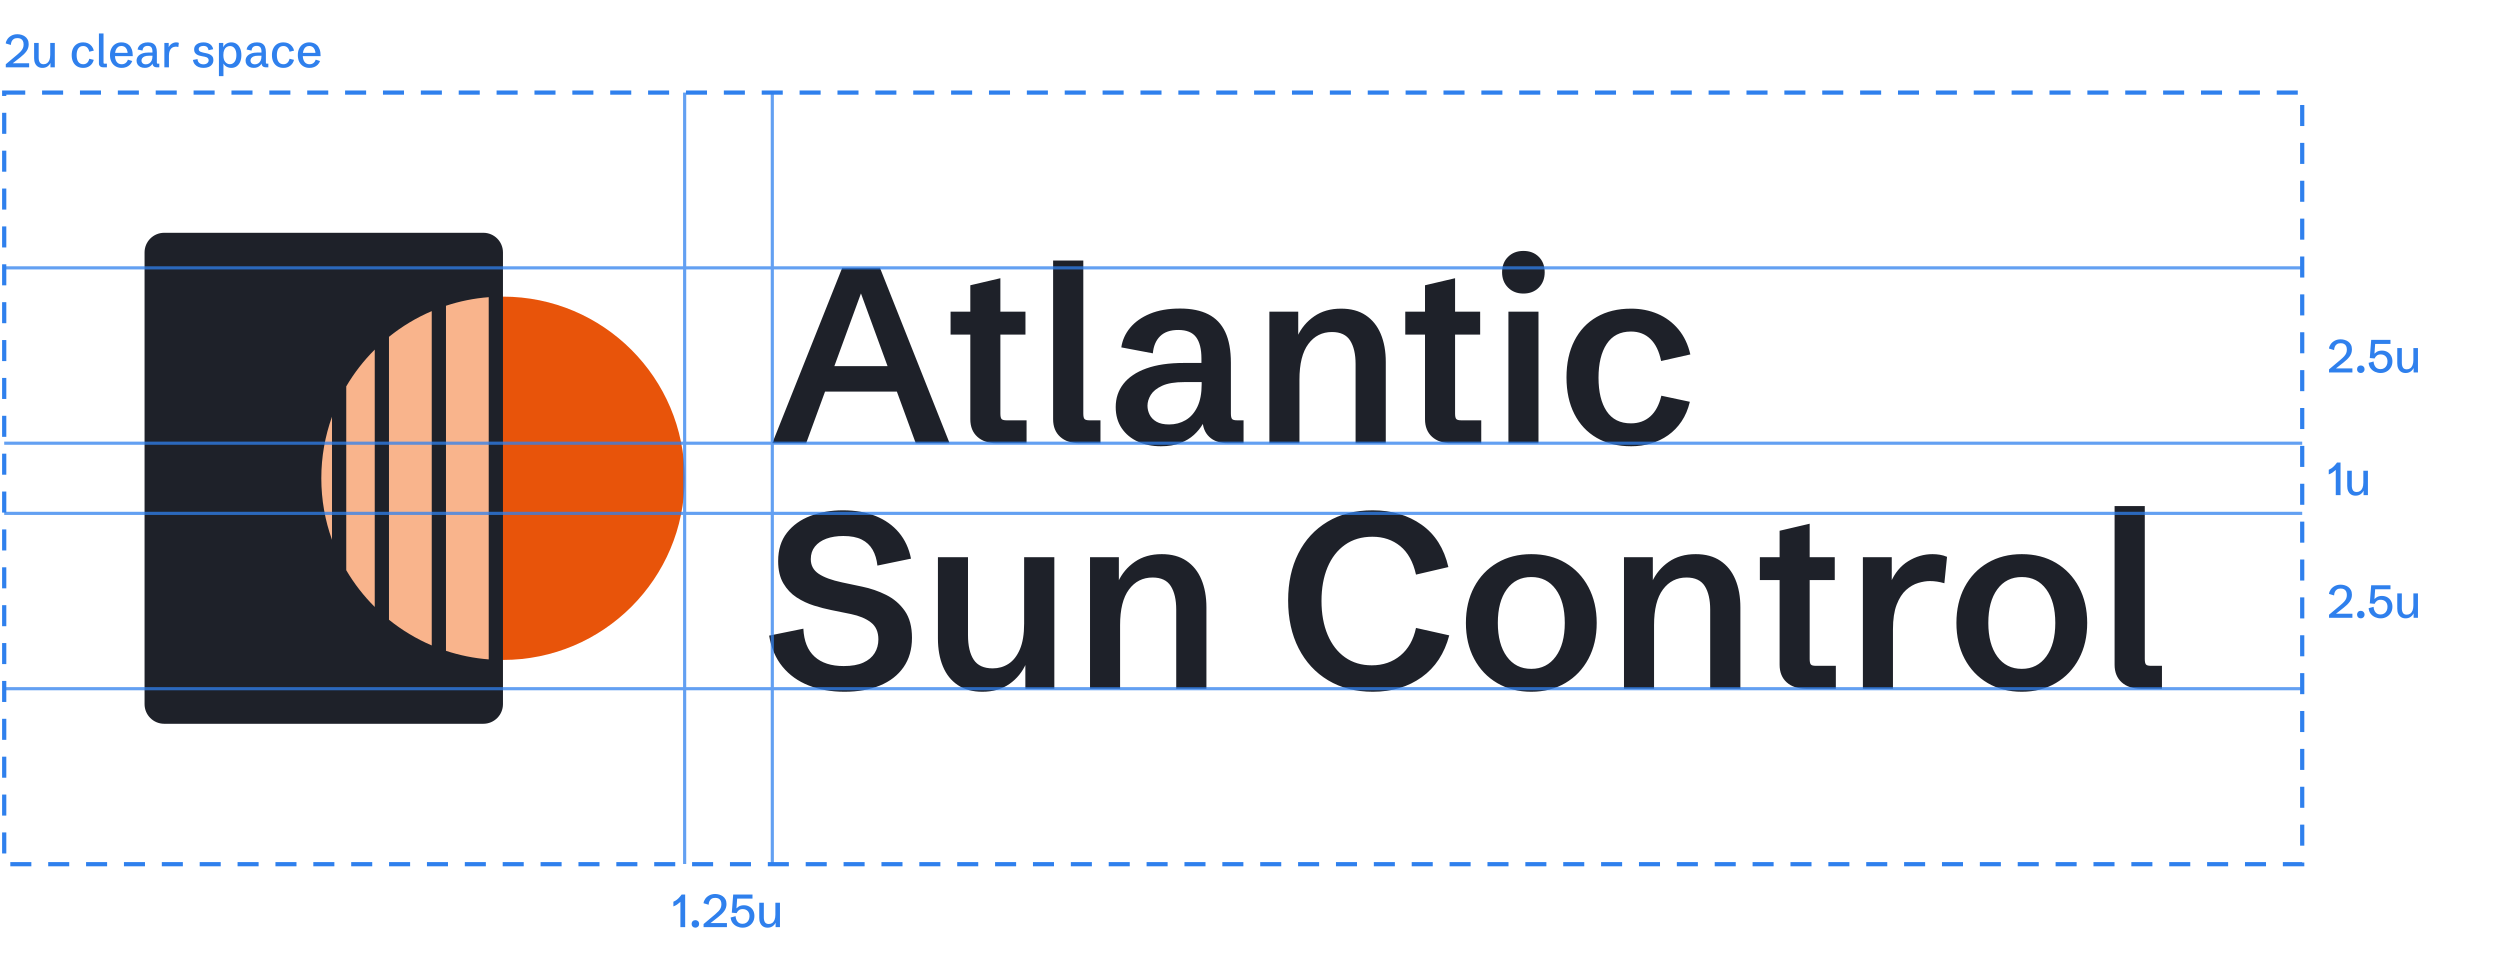
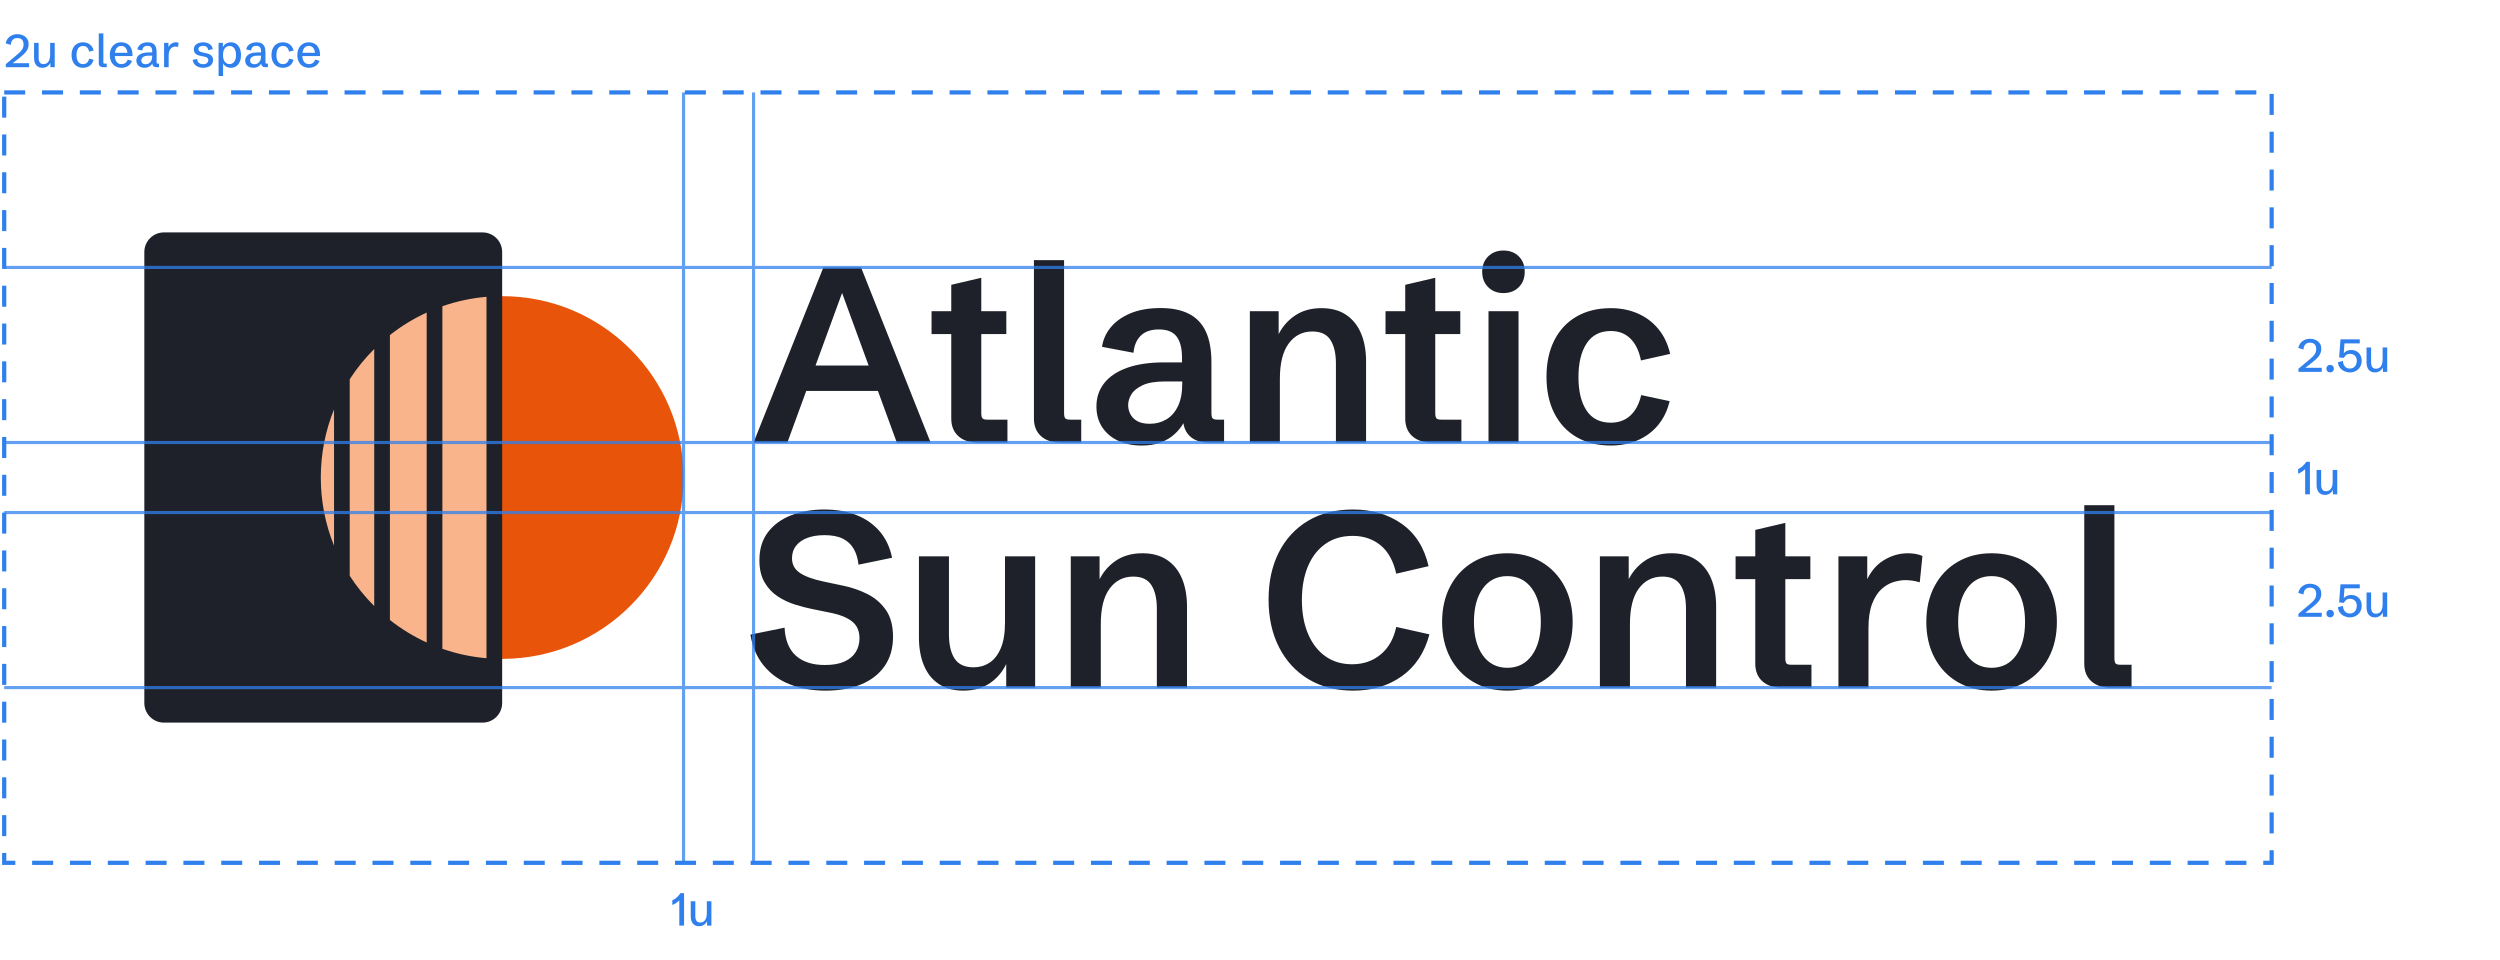
- <svg xmlns="http://www.w3.org/2000/svg" width="1188.1" height="456.7" viewBox="-68.7 -127.3 1188.1 456.7" role="img" aria-label="Spacing of option 1">
+ <svg xmlns="http://www.w3.org/2000/svg" width="1190.0" height="456.7" viewBox="-68.7 -127.3 1190.0 456.7" role="img" aria-label="Spacing of option 1">
  <path fill="#E8540A" d="M256.67 100C256.67 147.68 218.01 186.33 170.33 186.33C122.65 186.33 84 147.68 84 100C84 52.32 122.65 13.67 170.33 13.67C218.01 13.67 256.67 52.32 256.67 100Z" />
  <path fill="#1E2129" d="M9.33 -16.67H161C166.15 -16.67 170.33 -12.49 170.33 -7.33V207.33C170.33 212.49 166.15 216.67 161 216.67H9.33C4.18 216.67 0 212.49 0 207.33V-7.33C0 -12.49 4.18 -16.67 9.33 -16.67Z" />
-   <path fill="#F9B48C" d="M163.56 186.07C156.52 185.53 149.72 184.13 143.25 182V18C149.72 15.87 156.52 14.47 163.56 13.93V186.07ZM136.48 179.44C129.13 176.31 122.3 172.18 116.16 167.23V32.77C122.3 27.82 129.13 23.69 136.48 20.56V179.44ZM109.39 161.15C104.17 155.95 99.61 150.08 95.85 143.68V56.32C99.61 49.92 104.17 44.05 109.39 38.85V161.15ZM89.08 70.76V129.24C85.79 120.11 84 110.26 84 100C84 89.74 85.79 79.89 89.08 70.76Z" />
+   <path fill="#F9B48C" d="M162.87 186.01C155.57 185.39 148.53 183.86 141.87 181.53V18.47C148.53 16.14 155.57 14.61 162.87 13.99V186.01ZM134.4 178.52C128.13 175.65 122.26 172.04 116.9 167.82V32.18C122.26 27.96 128.13 24.35 134.4 21.48V178.52ZM109.43 161.19C105.05 156.83 101.14 152 97.77 146.79V53.21C101.14 48 105.05 43.17 109.43 38.81V161.19ZM90.3 67.56V132.44C86.24 122.42 84 111.47 84 100C84 88.53 86.24 77.58 90.3 67.56Z" />
  <g fill="#1E2129">
-     <path transform="translate(297.58 83.33)" d="M0.75 0 33.97 -83.33H51.91L85.01 0H68.92L42.88 -71.18L16.84 0ZM20.54 -24.54V-36.63H65.1V-24.54ZM107.23 0Q101.56 0 98.21 -3.04Q94.85 -6.08 94.85 -11.4V-51.62H85.47V-62.5H94.85V-75.06L109.14 -78.41V-62.5H121.06V-51.62H109.14V-14.12Q109.14 -12.15 109.69 -11.52Q110.24 -10.88 112.04 -10.88H121.59V0ZM146.64 0Q140.91 0 137.56 -3.04Q134.2 -6.08 134.2 -11.4V-86.81H148.55V-14.12Q148.55 -12.15 149.1 -11.52Q149.65 -10.88 151.45 -10.88H156.71V0ZM185.42 1.45Q179.34 1.45 174.48 -0.75Q169.62 -2.95 166.78 -7.15Q163.95 -11.34 163.95 -17.19Q163.95 -23.5 167.62 -28.21Q171.3 -32.93 178.5 -35.53Q185.71 -38.14 196.35 -38.14H205.73L204.69 -36.75V-40.28Q204.69 -46.99 202.14 -50.41Q199.59 -53.82 193.69 -53.82Q188.08 -53.82 185.07 -50.87Q182.06 -47.92 181.6 -42.71L166.61 -45.54Q167.36 -50.69 170.8 -54.86Q174.25 -59.03 180.21 -61.52Q186.17 -64 194.56 -64Q202.55 -64 207.93 -61.28Q213.31 -58.56 216 -52.86Q218.69 -47.16 218.69 -38.14V-14.12Q218.69 -12.15 219.24 -11.52Q219.79 -10.88 221.59 -10.88H224.71V0H217.25Q211.57 0 208.39 -3.04Q205.21 -6.08 205.21 -11.4V-14.93L207.64 -14.24Q206.83 -11.75 205.27 -9.03Q203.7 -6.31 201.1 -3.94Q198.5 -1.56 194.65 -0.06Q190.8 1.45 185.42 1.45ZM189.35 -8.91Q193.69 -8.91 197.19 -10.97Q200.69 -13.02 202.75 -17.27Q204.8 -21.53 204.8 -28.01V-29.05H196.59Q189.81 -29.05 186 -27.29Q182.18 -25.52 180.61 -22.95Q179.05 -20.37 179.05 -17.82Q179.05 -15.62 180.06 -13.57Q181.08 -11.52 183.33 -10.21Q185.59 -8.91 189.35 -8.91ZM236.98 0V-62.5H250.69V-48.21L250.29 -50.75Q253.01 -56.66 258.28 -60.3Q263.54 -63.95 271.06 -63.95Q278.07 -63.95 282.78 -60.79Q287.5 -57.64 289.9 -51.94Q292.3 -46.24 292.3 -38.6V0H277.95V-37.62Q277.95 -44.68 275.38 -48.76Q272.8 -52.84 266.72 -52.84Q259.72 -52.84 255.5 -47.16Q251.27 -41.49 251.27 -30.21V0ZM323.32 0Q317.65 0 314.29 -3.04Q310.94 -6.08 310.94 -11.4V-51.62H301.56V-62.5H310.94V-75.06L325.23 -78.41V-62.5H337.15V-51.62H325.23V-14.12Q325.23 -12.15 325.78 -11.52Q326.33 -10.88 328.12 -10.88H337.67V0ZM350.58 0V-62.5H364.87V0ZM357.7 -71.12Q353.24 -71.12 350.41 -73.96Q347.57 -76.79 347.57 -81.25Q347.57 -85.76 350.41 -88.57Q353.24 -91.38 357.7 -91.38Q362.21 -91.38 365.02 -88.57Q367.82 -85.76 367.82 -81.25Q367.82 -76.79 365.02 -73.96Q362.21 -71.12 357.7 -71.12ZM408.91 1.45Q399.42 1.45 392.53 -2.55Q385.65 -6.54 381.92 -13.89Q378.18 -21.24 378.18 -31.25Q378.18 -41.32 381.92 -48.67Q385.65 -56.02 392.53 -59.98Q399.42 -63.95 408.85 -63.95Q415.74 -63.95 421.53 -61.46Q427.31 -58.97 431.37 -54.11Q435.42 -49.25 437.04 -42.19L423.15 -39.06Q421.76 -45.95 418.08 -49.51Q414.41 -53.07 408.8 -53.07Q401.16 -53.07 397.28 -47.16Q393.4 -41.26 393.4 -31.13Q393.4 -21.01 397.25 -15.22Q401.1 -9.43 408.8 -9.43Q414.29 -9.43 418 -12.73Q421.7 -16.03 423.26 -22.57L436.81 -19.68Q435.53 -14.35 432.87 -10.39Q430.21 -6.42 426.48 -3.79Q422.74 -1.16 418.29 0.14Q413.83 1.45 408.91 1.45Z" />
-     <path transform="translate(293.82 200.00)" d="M38.83 1.45Q29.4 1.45 21.82 -1.53Q14.24 -4.51 9.35 -10.47Q4.46 -16.44 3.01 -25.23L19.27 -28.53Q19.68 -19.73 24.59 -15.25Q29.51 -10.76 38.43 -10.76Q44.16 -10.76 47.77 -12.41Q51.39 -14.06 53.15 -16.93Q54.92 -19.79 54.92 -23.44Q54.92 -28.76 51.36 -31.51Q47.8 -34.26 41.9 -35.47L32.52 -37.38Q28.7 -38.14 24.33 -39.5Q19.97 -40.86 16.09 -43.37Q12.21 -45.89 9.75 -50.09Q7.29 -54.28 7.29 -60.65Q7.29 -68.75 11.46 -74.1Q15.62 -79.46 22.63 -82.12Q29.63 -84.78 38.08 -84.78Q46.93 -84.78 53.65 -82.06Q60.36 -79.34 64.67 -74.22Q68.98 -69.1 70.43 -61.81L54.46 -58.51Q53.99 -62.91 52.17 -66.06Q50.35 -69.21 46.99 -70.89Q43.63 -72.57 38.25 -72.57Q33.68 -72.57 30.21 -71.3Q26.74 -70.02 24.77 -67.56Q22.8 -65.1 22.8 -61.57Q22.8 -57.12 26.56 -54.6Q30.32 -52.08 37.67 -50.52L47.22 -48.5Q53.18 -47.28 58.59 -44.59Q64 -41.9 67.45 -37.01Q70.89 -32.12 70.89 -24.19Q70.89 -15.97 66.87 -10.21Q62.85 -4.46 55.64 -1.5Q48.44 1.45 38.83 1.45ZM104.34 1.45Q97.4 1.45 92.68 -1.71Q87.96 -4.86 85.59 -10.59Q83.22 -16.32 83.22 -23.9V-62.5H97.51V-25.46Q97.51 -17.88 100.23 -13.77Q102.95 -9.66 109.26 -9.66Q113.43 -9.66 116.78 -11.83Q120.14 -14 122.16 -18.69Q124.19 -23.38 124.19 -30.96V-62.5H138.54V0H124.77V-14.7L125.17 -12.09Q122.51 -5.96 117.22 -2.26Q111.92 1.45 104.34 1.45ZM155.5 0V-62.5H169.21V-48.21L168.81 -50.75Q171.53 -56.66 176.79 -60.3Q182.06 -63.95 189.58 -63.95Q196.59 -63.95 201.3 -60.79Q206.02 -57.64 208.42 -51.94Q210.82 -46.24 210.82 -38.6V0H196.47V-37.62Q196.47 -44.68 193.89 -48.76Q191.32 -52.84 185.24 -52.84Q178.24 -52.84 174.02 -47.16Q169.79 -41.49 169.79 -30.21V0ZM289.93 1.45Q277.72 1.45 268.66 -3.99Q259.61 -9.43 254.63 -19.21Q249.65 -28.99 249.65 -41.96Q249.65 -54.63 254.48 -64.27Q259.32 -73.9 268.34 -79.34Q277.37 -84.78 289.81 -84.78Q303.36 -84.78 313.05 -77.95Q322.74 -71.12 325.81 -57.81L310.42 -54.22Q308.39 -63.31 302.92 -67.77Q297.45 -72.22 289.7 -72.22Q282.06 -72.22 276.65 -68.37Q271.24 -64.53 268.37 -57.67Q265.51 -50.81 265.51 -41.72Q265.51 -32.52 268.43 -25.61Q271.35 -18.69 276.71 -14.9Q282.06 -11.11 289.41 -11.11Q297.4 -11.11 303.01 -15.77Q308.62 -20.43 310.42 -28.88L326.22 -25.35Q322.8 -12.38 313.14 -5.47Q303.47 1.45 289.93 1.45ZM365.22 1.45Q356.02 1.45 348.99 -2.69Q341.96 -6.83 338.05 -14.21Q334.14 -21.59 334.14 -31.25Q334.14 -40.91 338.05 -48.29Q341.96 -55.67 348.99 -59.81Q356.02 -63.95 365.22 -63.95Q374.42 -63.95 381.42 -59.81Q388.43 -55.67 392.36 -48.29Q396.3 -40.91 396.3 -31.25Q396.3 -21.59 392.36 -14.21Q388.43 -6.83 381.39 -2.69Q374.36 1.45 365.22 1.45ZM365.22 -9.43Q372.57 -9.43 376.85 -15.31Q381.13 -21.18 381.13 -31.25Q381.13 -41.38 376.85 -47.22Q372.57 -53.07 365.22 -53.07Q357.81 -53.07 353.56 -47.22Q349.31 -41.38 349.31 -31.25Q349.31 -21.18 353.56 -15.31Q357.81 -9.43 365.22 -9.43ZM409.26 0V-62.5H422.97V-48.21L422.57 -50.75Q425.29 -56.66 430.56 -60.3Q435.82 -63.95 443.34 -63.95Q450.35 -63.95 455.06 -60.79Q459.78 -57.64 462.18 -51.94Q464.58 -46.24 464.58 -38.6V0H450.23V-37.62Q450.23 -44.68 447.66 -48.76Q445.08 -52.84 439 -52.84Q432 -52.84 427.78 -47.16Q423.55 -41.49 423.55 -30.21V0ZM495.6 0Q489.93 0 486.57 -3.04Q483.22 -6.08 483.22 -11.4V-51.62H473.84V-62.5H483.22V-75.06L497.51 -78.41V-62.5H509.43V-51.62H497.51V-14.12Q497.51 -12.15 498.06 -11.52Q498.61 -10.88 500.41 -10.88H509.95V0ZM522.8 0V-62.5H536.52V-48.73L536 -50.46Q538.89 -57.23 544.33 -60.59Q549.77 -63.95 555.9 -63.95Q557.64 -63.95 559.4 -63.66Q561.17 -63.37 562.79 -62.67L561.52 -50.12Q557.99 -51.16 554.63 -51.16Q552.14 -51.16 549.1 -50.26Q546.06 -49.36 543.34 -46.93Q540.62 -44.5 538.86 -39.96Q537.09 -35.42 537.09 -28.18V0ZM598.32 1.45Q589.12 1.45 582.09 -2.69Q575.06 -6.83 571.15 -14.21Q567.25 -21.59 567.25 -31.25Q567.25 -40.91 571.15 -48.29Q575.06 -55.67 582.09 -59.81Q589.12 -63.95 598.32 -63.95Q607.52 -63.95 614.53 -59.81Q621.53 -55.67 625.46 -48.29Q629.4 -40.91 629.4 -31.25Q629.4 -21.59 625.46 -14.21Q621.53 -6.83 614.5 -2.69Q607.47 1.45 598.32 1.45ZM598.32 -9.43Q605.67 -9.43 609.95 -15.31Q614.24 -21.18 614.24 -31.25Q614.24 -41.38 609.95 -47.22Q605.67 -53.07 598.32 -53.07Q590.91 -53.07 586.66 -47.22Q582.41 -41.38 582.41 -31.25Q582.41 -21.18 586.66 -15.31Q590.91 -9.43 598.32 -9.43ZM654.86 0Q649.13 0 645.78 -3.04Q642.42 -6.08 642.42 -11.4V-86.81H656.77V-14.12Q656.77 -12.15 657.32 -11.52Q657.87 -10.88 659.66 -10.88H664.93V0Z" />
+     <path transform="translate(289.25 83.33)" d="M0.75 0 33.97 -83.33H51.91L85.01 0H68.92L42.88 -71.18L16.84 0ZM20.54 -24.54V-36.63H65.1V-24.54ZM107.23 0Q101.56 0 98.21 -3.04Q94.85 -6.08 94.85 -11.4V-51.62H85.47V-62.5H94.85V-75.06L109.14 -78.41V-62.5H121.06V-51.62H109.14V-14.12Q109.14 -12.15 109.69 -11.52Q110.24 -10.88 112.04 -10.88H121.59V0ZM146.64 0Q140.91 0 137.56 -3.04Q134.2 -6.08 134.2 -11.4V-86.81H148.55V-14.12Q148.55 -12.15 149.1 -11.52Q149.65 -10.88 151.45 -10.88H156.71V0ZM185.42 1.45Q179.34 1.45 174.48 -0.75Q169.62 -2.95 166.78 -7.15Q163.95 -11.34 163.95 -17.19Q163.95 -23.5 167.62 -28.21Q171.3 -32.93 178.5 -35.53Q185.71 -38.14 196.35 -38.14H205.73L204.69 -36.75V-40.28Q204.69 -46.99 202.14 -50.41Q199.59 -53.82 193.69 -53.82Q188.08 -53.82 185.07 -50.87Q182.06 -47.92 181.6 -42.71L166.61 -45.54Q167.36 -50.69 170.8 -54.86Q174.25 -59.03 180.21 -61.52Q186.17 -64 194.56 -64Q202.55 -64 207.93 -61.28Q213.31 -58.56 216 -52.86Q218.69 -47.16 218.69 -38.14V-14.12Q218.69 -12.15 219.24 -11.52Q219.79 -10.88 221.59 -10.88H224.71V0H217.25Q211.57 0 208.39 -3.04Q205.21 -6.08 205.21 -11.4V-14.93L207.64 -14.24Q206.83 -11.75 205.27 -9.03Q203.7 -6.31 201.1 -3.94Q198.5 -1.56 194.65 -0.06Q190.8 1.45 185.42 1.45ZM189.35 -8.91Q193.69 -8.91 197.19 -10.97Q200.69 -13.02 202.75 -17.27Q204.8 -21.53 204.8 -28.01V-29.05H196.59Q189.81 -29.05 186 -27.29Q182.18 -25.52 180.61 -22.95Q179.05 -20.37 179.05 -17.82Q179.05 -15.62 180.06 -13.57Q181.08 -11.52 183.33 -10.21Q185.59 -8.91 189.35 -8.91ZM236.98 0V-62.5H250.69V-48.21L250.29 -50.75Q253.01 -56.66 258.28 -60.3Q263.54 -63.95 271.06 -63.95Q278.07 -63.95 282.78 -60.79Q287.5 -57.64 289.9 -51.94Q292.3 -46.24 292.3 -38.6V0H277.95V-37.62Q277.95 -44.68 275.38 -48.76Q272.8 -52.84 266.72 -52.84Q259.72 -52.84 255.5 -47.16Q251.27 -41.49 251.27 -30.21V0ZM323.32 0Q317.65 0 314.29 -3.04Q310.94 -6.08 310.94 -11.4V-51.62H301.56V-62.5H310.94V-75.06L325.23 -78.41V-62.5H337.15V-51.62H325.23V-14.12Q325.23 -12.15 325.78 -11.52Q326.33 -10.88 328.12 -10.88H337.67V0ZM350.58 0V-62.5H364.87V0ZM357.7 -71.12Q353.24 -71.12 350.41 -73.96Q347.57 -76.79 347.57 -81.25Q347.57 -85.76 350.41 -88.57Q353.24 -91.38 357.7 -91.38Q362.21 -91.38 365.02 -88.57Q367.82 -85.76 367.82 -81.25Q367.82 -76.79 365.02 -73.96Q362.21 -71.12 357.7 -71.12ZM408.91 1.45Q399.42 1.45 392.53 -2.55Q385.65 -6.54 381.92 -13.89Q378.18 -21.24 378.18 -31.25Q378.18 -41.32 381.92 -48.67Q385.65 -56.02 392.53 -59.98Q399.42 -63.95 408.85 -63.95Q415.74 -63.95 421.53 -61.46Q427.31 -58.97 431.37 -54.11Q435.42 -49.25 437.04 -42.19L423.15 -39.06Q421.76 -45.95 418.08 -49.51Q414.41 -53.07 408.8 -53.07Q401.16 -53.07 397.28 -47.16Q393.4 -41.26 393.4 -31.13Q393.4 -21.01 397.25 -15.22Q401.1 -9.43 408.8 -9.43Q414.29 -9.43 418 -12.73Q421.7 -16.03 423.26 -22.57L436.81 -19.68Q435.53 -14.35 432.87 -10.39Q430.21 -6.42 426.48 -3.79Q422.74 -1.16 418.29 0.14Q413.83 1.45 408.91 1.45Z" />
+     <path transform="translate(285.49 200.00)" d="M38.83 1.45Q29.4 1.45 21.82 -1.53Q14.24 -4.51 9.35 -10.47Q4.46 -16.44 3.01 -25.23L19.27 -28.53Q19.68 -19.73 24.59 -15.25Q29.51 -10.76 38.43 -10.76Q44.16 -10.76 47.77 -12.41Q51.39 -14.06 53.15 -16.93Q54.92 -19.79 54.92 -23.44Q54.92 -28.76 51.36 -31.51Q47.8 -34.26 41.9 -35.47L32.52 -37.38Q28.7 -38.14 24.33 -39.5Q19.97 -40.86 16.09 -43.37Q12.21 -45.89 9.75 -50.09Q7.29 -54.28 7.29 -60.65Q7.29 -68.75 11.46 -74.1Q15.62 -79.46 22.63 -82.12Q29.63 -84.78 38.08 -84.78Q46.93 -84.78 53.65 -82.06Q60.36 -79.34 64.67 -74.22Q68.98 -69.1 70.43 -61.81L54.46 -58.51Q53.99 -62.91 52.17 -66.06Q50.35 -69.21 46.99 -70.89Q43.63 -72.57 38.25 -72.57Q33.68 -72.57 30.21 -71.3Q26.74 -70.02 24.77 -67.56Q22.8 -65.1 22.8 -61.57Q22.8 -57.12 26.56 -54.6Q30.32 -52.08 37.67 -50.52L47.22 -48.5Q53.18 -47.28 58.59 -44.59Q64 -41.9 67.45 -37.01Q70.89 -32.12 70.89 -24.19Q70.89 -15.97 66.87 -10.21Q62.85 -4.46 55.64 -1.5Q48.44 1.45 38.83 1.45ZM104.34 1.45Q97.4 1.45 92.68 -1.71Q87.96 -4.86 85.59 -10.59Q83.22 -16.32 83.22 -23.9V-62.5H97.51V-25.46Q97.51 -17.88 100.23 -13.77Q102.95 -9.66 109.26 -9.66Q113.43 -9.66 116.78 -11.83Q120.14 -14 122.16 -18.69Q124.19 -23.38 124.19 -30.96V-62.5H138.54V0H124.77V-14.7L125.17 -12.09Q122.51 -5.96 117.22 -2.26Q111.92 1.45 104.34 1.45ZM155.5 0V-62.5H169.21V-48.21L168.81 -50.75Q171.53 -56.66 176.79 -60.3Q182.06 -63.95 189.58 -63.95Q196.59 -63.95 201.3 -60.79Q206.02 -57.64 208.42 -51.94Q210.82 -46.24 210.82 -38.6V0H196.47V-37.62Q196.47 -44.68 193.89 -48.76Q191.32 -52.84 185.24 -52.84Q178.24 -52.84 174.02 -47.16Q169.79 -41.49 169.79 -30.21V0ZM289.93 1.45Q277.72 1.45 268.66 -3.99Q259.61 -9.43 254.63 -19.21Q249.65 -28.99 249.65 -41.96Q249.65 -54.63 254.48 -64.27Q259.32 -73.9 268.34 -79.34Q277.37 -84.78 289.81 -84.78Q303.36 -84.78 313.05 -77.95Q322.74 -71.12 325.81 -57.81L310.42 -54.22Q308.39 -63.31 302.92 -67.77Q297.45 -72.22 289.7 -72.22Q282.06 -72.22 276.65 -68.37Q271.24 -64.53 268.37 -57.67Q265.51 -50.81 265.51 -41.72Q265.51 -32.52 268.43 -25.61Q271.35 -18.69 276.71 -14.9Q282.06 -11.11 289.41 -11.11Q297.4 -11.11 303.01 -15.77Q308.62 -20.43 310.42 -28.88L326.22 -25.35Q322.8 -12.38 313.14 -5.47Q303.47 1.45 289.93 1.45ZM363.32 1.45Q354.12 1.45 347.09 -2.69Q340.06 -6.83 336.15 -14.21Q332.25 -21.59 332.25 -31.25Q332.25 -40.91 336.15 -48.29Q340.06 -55.67 347.09 -59.81Q354.12 -63.95 363.32 -63.95Q372.52 -63.95 379.53 -59.81Q386.53 -55.67 390.46 -48.29Q394.4 -40.91 394.4 -31.25Q394.4 -21.59 390.46 -14.21Q386.53 -6.83 379.5 -2.69Q372.47 1.45 363.32 1.45ZM363.32 -9.43Q370.67 -9.43 374.96 -15.31Q379.24 -21.18 379.24 -31.25Q379.24 -41.38 374.96 -47.22Q370.67 -53.07 363.32 -53.07Q355.92 -53.07 351.66 -47.22Q347.41 -41.38 347.41 -31.25Q347.41 -21.18 351.66 -15.31Q355.92 -9.43 363.32 -9.43ZM407.36 0V-62.5H421.08V-48.21L420.67 -50.75Q423.39 -56.66 428.66 -60.3Q433.93 -63.95 441.45 -63.95Q448.45 -63.95 453.17 -60.79Q457.88 -57.64 460.29 -51.94Q462.69 -46.24 462.69 -38.6V0H448.34V-37.62Q448.34 -44.68 445.76 -48.76Q443.18 -52.84 437.11 -52.84Q430.11 -52.84 425.88 -47.16Q421.66 -41.49 421.66 -30.21V0ZM493.71 0Q488.03 0 484.68 -3.04Q481.32 -6.08 481.32 -11.4V-51.62H471.95V-62.5H481.32V-75.06L495.62 -78.41V-62.5H507.54V-51.62H495.62V-14.12Q495.62 -12.15 496.17 -11.52Q496.71 -10.88 498.51 -10.88H508.06V0ZM520.9 0V-62.5H534.62V-48.73L534.1 -50.46Q536.99 -57.23 542.43 -60.59Q547.87 -63.95 554.01 -63.95Q555.74 -63.95 557.51 -63.66Q559.27 -63.37 560.89 -62.67L559.62 -50.12Q556.09 -51.16 552.73 -51.16Q550.24 -51.16 547.21 -50.26Q544.17 -49.36 541.45 -46.93Q538.73 -44.5 536.96 -39.96Q535.2 -35.42 535.2 -28.18V0ZM593.82 1.45Q584.62 1.45 577.59 -2.69Q570.55 -6.83 566.65 -14.21Q562.74 -21.59 562.74 -31.25Q562.74 -40.91 566.65 -48.29Q570.55 -55.67 577.59 -59.81Q584.62 -63.95 593.82 -63.95Q603.02 -63.95 610.02 -59.81Q617.02 -55.67 620.96 -48.29Q624.89 -40.91 624.89 -31.25Q624.89 -21.59 620.96 -14.21Q617.02 -6.83 609.99 -2.69Q602.96 1.45 593.82 1.45ZM593.82 -9.43Q601.17 -9.43 605.45 -15.31Q609.73 -21.18 609.73 -31.25Q609.73 -41.38 605.45 -47.22Q601.17 -53.07 593.82 -53.07Q586.41 -53.07 582.16 -47.22Q577.9 -41.38 577.9 -31.25Q577.9 -21.18 582.16 -15.31Q586.41 -9.43 593.82 -9.43ZM650.36 0Q644.63 0 641.27 -3.04Q637.92 -6.08 637.92 -11.4V-86.81H652.27V-14.12Q652.27 -12.15 652.82 -11.52Q653.37 -10.88 655.16 -10.88H660.43V0Z" />
  </g>
  <g fill="none" stroke="#2F80ED" stroke-width="1.5" opacity=".75">
-     <path d="M-66.7 0.00H1025.4" />
-     <path d="M-66.7 83.33H1025.4" />
-     <path d="M-66.7 116.67H1025.4" />
-     <path d="M-66.7 200.00H1025.4" />
+     <path d="M-66.7 0.00H1012.6" />
+     <path d="M-66.7 83.33H1012.6" />
+     <path d="M-66.7 116.67H1012.6" />
+     <path d="M-66.7 200.00H1012.6" />
    <path d="M256.67 -83.3V283.3" />
-     <path d="M298.33 -83.3V283.3" />
+     <path d="M290.00 -83.3V283.3" />
  </g>
-   <rect x="-66.7" y="-83.3" width="1092.1" height="366.7" fill="none" stroke="#2F80ED" stroke-width="2" stroke-dasharray="10 8" />
-   <path fill="#2F80ED" transform="translate(1037.4 49.7)" d="M0.75 0V-1.46L6.21 -6.04Q7.26 -6.93 7.93 -7.66Q8.59 -8.4 8.91 -9.16Q9.22 -9.93 9.22 -10.85Q9.22 -11.88 8.87 -12.56Q8.52 -13.23 7.86 -13.57Q7.21 -13.9 6.28 -13.9Q5.18 -13.9 4.51 -13.45Q3.83 -13.01 3.52 -12.27Q3.2 -11.53 3.15 -10.63L0.73 -11.35Q0.83 -12.42 1.54 -13.43Q2.25 -14.44 3.46 -15.09Q4.67 -15.74 6.28 -15.74Q7.21 -15.74 8.15 -15.47Q9.09 -15.21 9.88 -14.65Q10.67 -14.08 11.15 -13.17Q11.63 -12.26 11.63 -10.97Q11.63 -9.14 10.6 -7.68Q9.56 -6.22 7.69 -4.78L3.59 -1.57L2.4 -1.92H11.85V0ZM15.86 0.27Q15.08 0.27 14.57 -0.24Q14.06 -0.75 14.06 -1.53Q14.06 -2.3 14.57 -2.81Q15.08 -3.32 15.86 -3.32Q16.62 -3.32 17.13 -2.81Q17.64 -2.3 17.64 -1.53Q17.64 -0.75 17.13 -0.24Q16.62 0.27 15.86 0.27ZM25.28 0.27Q23.89 0.27 22.63 -0.29Q21.38 -0.85 20.54 -1.92Q19.71 -3 19.57 -4.57L21.92 -5.2Q22.02 -3.64 22.84 -2.6Q23.67 -1.57 25.24 -1.57Q26.23 -1.57 26.97 -2.04Q27.7 -2.5 28.12 -3.33Q28.53 -4.16 28.53 -5.22Q28.53 -6.82 27.62 -7.7Q26.71 -8.57 25.3 -8.57Q24.12 -8.57 23.43 -7.99Q22.74 -7.4 22.4 -6.64L20.12 -6.85L20.78 -15.47H29.95V-13.55H22.67L22.27 -8.01L21.75 -8.12Q22.34 -9.11 23.38 -9.75Q24.42 -10.39 25.87 -10.39Q27.35 -10.39 28.48 -9.74Q29.61 -9.09 30.24 -7.94Q30.87 -6.79 30.87 -5.3Q30.87 -3.58 30.09 -2.33Q29.32 -1.07 28.04 -0.4Q26.77 0.27 25.28 0.27ZM37.12 0.27Q35.88 0.27 34.99 -0.3Q34.11 -0.87 33.64 -1.91Q33.17 -2.94 33.17 -4.36V-11.6H35.35V-4.57Q35.35 -3.15 35.88 -2.31Q36.41 -1.48 37.69 -1.48Q38.62 -1.48 39.32 -1.96Q40.03 -2.44 40.43 -3.43Q40.83 -4.42 40.83 -5.93V-11.6H43.01V0H40.94V-2.73L41.01 -2.26Q40.54 -1.15 39.55 -0.44Q38.55 0.27 37.12 0.27Z" />
-   <path fill="#2F80ED" transform="translate(1037.4 108.0)" d="M3.95 0V-11.98Q3.08 -11.2 2.33 -10.69Q1.57 -10.18 0.62 -9.84V-12.05Q1.15 -12.29 1.72 -12.64Q2.29 -12.99 2.98 -13.65Q3.67 -14.32 4.54 -15.47H6.22V0ZM13.34 0.27Q12.1 0.27 11.21 -0.3Q10.32 -0.87 9.86 -1.91Q9.39 -2.94 9.39 -4.36V-11.6H11.57V-4.57Q11.57 -3.15 12.1 -2.31Q12.62 -1.48 13.91 -1.48Q14.83 -1.48 15.54 -1.96Q16.24 -2.44 16.65 -3.43Q17.05 -4.42 17.05 -5.93V-11.6H19.23V0H17.16V-2.73L17.23 -2.26Q16.76 -1.15 15.76 -0.44Q14.77 0.27 13.34 0.27Z" />
-   <path fill="#2F80ED" transform="translate(1037.4 166.3)" d="M0.75 0V-1.46L6.21 -6.04Q7.26 -6.93 7.93 -7.66Q8.59 -8.4 8.91 -9.16Q9.22 -9.93 9.22 -10.85Q9.22 -11.88 8.87 -12.56Q8.52 -13.23 7.86 -13.57Q7.21 -13.9 6.28 -13.9Q5.18 -13.9 4.51 -13.45Q3.83 -13.01 3.52 -12.27Q3.2 -11.53 3.15 -10.63L0.73 -11.35Q0.83 -12.42 1.54 -13.43Q2.25 -14.44 3.46 -15.09Q4.67 -15.74 6.28 -15.74Q7.21 -15.74 8.15 -15.47Q9.09 -15.21 9.88 -14.65Q10.67 -14.08 11.15 -13.17Q11.63 -12.26 11.63 -10.97Q11.63 -9.14 10.6 -7.68Q9.56 -6.22 7.69 -4.78L3.59 -1.57L2.4 -1.92H11.85V0ZM15.86 0.27Q15.08 0.27 14.57 -0.24Q14.06 -0.75 14.06 -1.53Q14.06 -2.3 14.57 -2.81Q15.08 -3.32 15.86 -3.32Q16.62 -3.32 17.13 -2.81Q17.64 -2.3 17.64 -1.53Q17.64 -0.75 17.13 -0.24Q16.62 0.27 15.86 0.27ZM25.28 0.27Q23.89 0.27 22.63 -0.29Q21.38 -0.85 20.54 -1.92Q19.71 -3 19.57 -4.57L21.92 -5.2Q22.02 -3.64 22.84 -2.6Q23.67 -1.57 25.24 -1.57Q26.23 -1.57 26.97 -2.04Q27.7 -2.5 28.12 -3.33Q28.53 -4.16 28.53 -5.22Q28.53 -6.82 27.62 -7.7Q26.71 -8.57 25.3 -8.57Q24.12 -8.57 23.43 -7.99Q22.74 -7.4 22.4 -6.64L20.12 -6.85L20.78 -15.47H29.95V-13.55H22.67L22.27 -8.01L21.75 -8.12Q22.34 -9.11 23.38 -9.75Q24.42 -10.39 25.87 -10.39Q27.35 -10.39 28.48 -9.74Q29.61 -9.09 30.24 -7.94Q30.87 -6.79 30.87 -5.3Q30.87 -3.58 30.09 -2.33Q29.32 -1.07 28.04 -0.4Q26.77 0.27 25.28 0.27ZM37.12 0.27Q35.88 0.27 34.99 -0.3Q34.11 -0.87 33.64 -1.91Q33.17 -2.94 33.17 -4.36V-11.6H35.35V-4.57Q35.35 -3.15 35.88 -2.31Q36.41 -1.48 37.69 -1.48Q38.62 -1.48 39.32 -1.96Q40.03 -2.44 40.43 -3.43Q40.83 -4.42 40.83 -5.93V-11.6H43.01V0H40.94V-2.73L41.01 -2.26Q40.54 -1.15 39.55 -0.44Q38.55 0.27 37.12 0.27Z" />
-   <path fill="#2F80ED" transform="translate(250.7 313.3)" d="M3.95 0V-11.98Q3.08 -11.2 2.33 -10.69Q1.57 -10.18 0.62 -9.84V-12.05Q1.15 -12.29 1.72 -12.64Q2.29 -12.99 2.98 -13.65Q3.67 -14.32 4.54 -15.47H6.22V0ZM11.08 0.27Q10.3 0.27 9.79 -0.24Q9.28 -0.75 9.28 -1.53Q9.28 -2.3 9.79 -2.81Q10.3 -3.32 11.08 -3.32Q11.84 -3.32 12.35 -2.81Q12.86 -2.3 12.86 -1.53Q12.86 -0.75 12.35 -0.24Q11.84 0.27 11.08 0.27ZM14.97 0V-1.46L20.43 -6.04Q21.48 -6.93 22.15 -7.66Q22.82 -8.4 23.13 -9.16Q23.44 -9.93 23.44 -10.85Q23.44 -11.88 23.09 -12.56Q22.74 -13.23 22.09 -13.57Q21.43 -13.9 20.51 -13.9Q19.4 -13.9 18.73 -13.45Q18.06 -13.01 17.74 -12.27Q17.42 -11.53 17.37 -10.63L14.95 -11.35Q15.05 -12.42 15.76 -13.43Q16.47 -14.44 17.68 -15.09Q18.9 -15.74 20.51 -15.74Q21.43 -15.74 22.37 -15.47Q23.31 -15.21 24.1 -14.65Q24.89 -14.08 25.37 -13.17Q25.86 -12.26 25.86 -10.97Q25.86 -9.14 24.82 -7.68Q23.78 -6.22 21.91 -4.78L17.81 -1.57L16.62 -1.92H26.07V0ZM33.54 0.27Q32.15 0.27 30.89 -0.29Q29.64 -0.85 28.81 -1.92Q27.97 -3 27.83 -4.57L30.19 -5.2Q30.28 -3.64 31.1 -2.6Q31.93 -1.57 33.5 -1.57Q34.49 -1.57 35.23 -2.04Q35.96 -2.5 36.38 -3.33Q36.79 -4.16 36.79 -5.22Q36.79 -6.82 35.88 -7.7Q34.97 -8.57 33.56 -8.57Q32.38 -8.57 31.69 -7.99Q31 -7.4 30.66 -6.64L28.38 -6.85L29.04 -15.47H38.21V-13.55H30.93L30.53 -8.01L30.01 -8.12Q30.6 -9.11 31.64 -9.75Q32.68 -10.39 34.13 -10.39Q35.61 -10.39 36.74 -9.74Q37.87 -9.09 38.5 -7.94Q39.13 -6.79 39.13 -5.3Q39.13 -3.58 38.35 -2.33Q37.58 -1.07 36.3 -0.4Q35.03 0.27 33.54 0.27ZM45.39 0.27Q44.14 0.27 43.25 -0.3Q42.37 -0.87 41.9 -1.91Q41.43 -2.94 41.43 -4.36V-11.6H43.61V-4.57Q43.61 -3.15 44.14 -2.31Q44.67 -1.48 45.96 -1.48Q46.88 -1.48 47.58 -1.96Q48.29 -2.44 48.69 -3.43Q49.09 -4.42 49.09 -5.93V-11.6H51.27V0H49.2V-2.73L49.27 -2.26Q48.8 -1.15 47.81 -0.44Q46.81 0.27 45.39 0.27Z" />
+   <rect x="-66.7" y="-83.3" width="1079.3" height="366.7" fill="none" stroke="#2F80ED" stroke-width="2" stroke-dasharray="10 8" />
+   <path fill="#2F80ED" transform="translate(1024.6 49.7)" d="M0.75 0V-1.46L6.21 -6.04Q7.26 -6.93 7.93 -7.66Q8.59 -8.4 8.91 -9.16Q9.22 -9.93 9.22 -10.85Q9.22 -11.88 8.87 -12.56Q8.52 -13.23 7.86 -13.57Q7.21 -13.9 6.28 -13.9Q5.18 -13.9 4.51 -13.45Q3.83 -13.01 3.52 -12.27Q3.2 -11.53 3.15 -10.63L0.73 -11.35Q0.83 -12.42 1.54 -13.43Q2.25 -14.44 3.46 -15.09Q4.67 -15.74 6.28 -15.74Q7.21 -15.74 8.15 -15.47Q9.09 -15.21 9.88 -14.65Q10.67 -14.08 11.15 -13.17Q11.63 -12.26 11.63 -10.97Q11.63 -9.14 10.6 -7.68Q9.56 -6.22 7.69 -4.78L3.59 -1.57L2.4 -1.92H11.85V0ZM15.86 0.27Q15.08 0.27 14.57 -0.24Q14.06 -0.75 14.06 -1.53Q14.06 -2.3 14.57 -2.81Q15.08 -3.32 15.86 -3.32Q16.62 -3.32 17.13 -2.81Q17.64 -2.3 17.64 -1.53Q17.64 -0.75 17.13 -0.24Q16.62 0.27 15.86 0.27ZM25.28 0.27Q23.89 0.27 22.63 -0.29Q21.38 -0.85 20.54 -1.92Q19.71 -3 19.57 -4.57L21.92 -5.2Q22.02 -3.64 22.84 -2.6Q23.67 -1.57 25.24 -1.57Q26.23 -1.57 26.97 -2.04Q27.7 -2.5 28.12 -3.33Q28.53 -4.16 28.53 -5.22Q28.53 -6.82 27.62 -7.7Q26.71 -8.57 25.3 -8.57Q24.12 -8.57 23.43 -7.99Q22.74 -7.4 22.4 -6.64L20.12 -6.85L20.78 -15.47H29.95V-13.55H22.67L22.27 -8.01L21.75 -8.12Q22.34 -9.11 23.38 -9.75Q24.42 -10.39 25.87 -10.39Q27.35 -10.39 28.48 -9.74Q29.61 -9.09 30.24 -7.94Q30.87 -6.79 30.87 -5.3Q30.87 -3.58 30.09 -2.33Q29.32 -1.07 28.04 -0.4Q26.77 0.27 25.28 0.27ZM37.12 0.27Q35.88 0.27 34.99 -0.3Q34.11 -0.87 33.64 -1.91Q33.17 -2.94 33.17 -4.36V-11.6H35.35V-4.57Q35.35 -3.15 35.88 -2.31Q36.41 -1.48 37.69 -1.48Q38.62 -1.48 39.32 -1.96Q40.03 -2.44 40.43 -3.43Q40.83 -4.42 40.83 -5.93V-11.6H43.01V0H40.94V-2.73L41.01 -2.26Q40.54 -1.15 39.55 -0.44Q38.55 0.27 37.12 0.27Z" />
+   <path fill="#2F80ED" transform="translate(1024.6 108.0)" d="M3.95 0V-11.98Q3.08 -11.2 2.33 -10.69Q1.57 -10.18 0.62 -9.84V-12.05Q1.15 -12.29 1.72 -12.64Q2.29 -12.99 2.98 -13.65Q3.67 -14.32 4.54 -15.47H6.22V0ZM13.34 0.27Q12.1 0.27 11.21 -0.3Q10.32 -0.87 9.86 -1.91Q9.39 -2.94 9.39 -4.36V-11.6H11.57V-4.57Q11.57 -3.15 12.1 -2.31Q12.62 -1.48 13.91 -1.48Q14.83 -1.48 15.54 -1.96Q16.24 -2.44 16.65 -3.43Q17.05 -4.42 17.05 -5.93V-11.6H19.23V0H17.16V-2.73L17.23 -2.26Q16.76 -1.15 15.76 -0.44Q14.77 0.27 13.34 0.27Z" />
+   <path fill="#2F80ED" transform="translate(1024.6 166.3)" d="M0.75 0V-1.46L6.21 -6.04Q7.26 -6.93 7.93 -7.66Q8.59 -8.4 8.91 -9.16Q9.22 -9.93 9.22 -10.85Q9.22 -11.88 8.87 -12.56Q8.52 -13.23 7.86 -13.57Q7.21 -13.9 6.28 -13.9Q5.18 -13.9 4.51 -13.45Q3.83 -13.01 3.52 -12.27Q3.2 -11.53 3.15 -10.63L0.73 -11.35Q0.83 -12.42 1.54 -13.43Q2.25 -14.44 3.46 -15.09Q4.67 -15.74 6.28 -15.74Q7.21 -15.74 8.15 -15.47Q9.09 -15.21 9.88 -14.65Q10.67 -14.08 11.15 -13.17Q11.63 -12.26 11.63 -10.97Q11.63 -9.14 10.6 -7.68Q9.56 -6.22 7.69 -4.78L3.59 -1.57L2.4 -1.92H11.85V0ZM15.86 0.27Q15.08 0.27 14.57 -0.24Q14.06 -0.75 14.06 -1.53Q14.06 -2.3 14.57 -2.81Q15.08 -3.32 15.86 -3.32Q16.62 -3.32 17.13 -2.81Q17.64 -2.3 17.64 -1.53Q17.64 -0.75 17.13 -0.24Q16.62 0.27 15.86 0.27ZM25.28 0.27Q23.89 0.27 22.63 -0.29Q21.38 -0.85 20.54 -1.92Q19.71 -3 19.57 -4.57L21.92 -5.2Q22.02 -3.64 22.84 -2.6Q23.67 -1.57 25.24 -1.57Q26.23 -1.57 26.97 -2.04Q27.7 -2.5 28.12 -3.33Q28.53 -4.16 28.53 -5.22Q28.53 -6.82 27.62 -7.7Q26.71 -8.57 25.3 -8.57Q24.12 -8.57 23.43 -7.99Q22.74 -7.4 22.4 -6.64L20.12 -6.85L20.78 -15.47H29.95V-13.55H22.67L22.27 -8.01L21.75 -8.12Q22.34 -9.11 23.38 -9.75Q24.42 -10.39 25.87 -10.39Q27.35 -10.39 28.48 -9.74Q29.61 -9.09 30.24 -7.94Q30.87 -6.79 30.87 -5.3Q30.87 -3.58 30.09 -2.33Q29.32 -1.07 28.04 -0.4Q26.77 0.27 25.28 0.27ZM37.12 0.27Q35.88 0.27 34.99 -0.3Q34.11 -0.87 33.64 -1.91Q33.17 -2.94 33.17 -4.36V-11.6H35.35V-4.57Q35.35 -3.15 35.88 -2.31Q36.41 -1.48 37.69 -1.48Q38.62 -1.48 39.32 -1.96Q40.03 -2.44 40.43 -3.43Q40.83 -4.42 40.83 -5.93V-11.6H43.01V0H40.94V-2.73L41.01 -2.26Q40.54 -1.15 39.55 -0.44Q38.55 0.27 37.12 0.27Z" />
+   <path fill="#2F80ED" transform="translate(250.7 313.3)" d="M3.95 0V-11.98Q3.08 -11.2 2.33 -10.69Q1.57 -10.18 0.62 -9.84V-12.05Q1.15 -12.29 1.72 -12.64Q2.29 -12.99 2.98 -13.65Q3.67 -14.32 4.54 -15.47H6.22V0ZM13.34 0.27Q12.1 0.27 11.21 -0.3Q10.32 -0.87 9.86 -1.91Q9.39 -2.94 9.39 -4.36V-11.6H11.57V-4.57Q11.57 -3.15 12.1 -2.31Q12.62 -1.48 13.91 -1.48Q14.83 -1.48 15.54 -1.96Q16.24 -2.44 16.65 -3.43Q17.05 -4.42 17.05 -5.93V-11.6H19.23V0H17.16V-2.73L17.23 -2.26Q16.76 -1.15 15.76 -0.44Q14.77 0.27 13.34 0.27Z" />
  <path fill="#2F80ED" transform="translate(-66.7 -95.3)" d="M0.75 0V-1.46L6.21 -6.04Q7.26 -6.93 7.93 -7.66Q8.59 -8.4 8.91 -9.16Q9.22 -9.93 9.22 -10.85Q9.22 -11.88 8.87 -12.56Q8.52 -13.23 7.86 -13.57Q7.21 -13.9 6.28 -13.9Q5.18 -13.9 4.51 -13.45Q3.83 -13.01 3.52 -12.27Q3.2 -11.53 3.15 -10.63L0.73 -11.35Q0.83 -12.42 1.54 -13.43Q2.25 -14.44 3.46 -15.09Q4.67 -15.74 6.28 -15.74Q7.21 -15.74 8.15 -15.47Q9.09 -15.21 9.88 -14.65Q10.67 -14.08 11.15 -13.17Q11.63 -12.26 11.63 -10.97Q11.63 -9.14 10.6 -7.68Q9.56 -6.22 7.69 -4.78L3.59 -1.57L2.4 -1.92H11.85V0ZM18.17 0.27Q16.92 0.27 16.03 -0.3Q15.15 -0.87 14.68 -1.91Q14.21 -2.94 14.21 -4.36V-11.6H16.39V-4.57Q16.39 -3.15 16.92 -2.31Q17.45 -1.48 18.73 -1.48Q19.66 -1.48 20.36 -1.96Q21.07 -2.44 21.47 -3.43Q21.87 -4.42 21.87 -5.93V-11.6H24.05V0H21.98V-2.73L22.05 -2.26Q21.58 -1.15 20.59 -0.44Q19.59 0.27 18.17 0.27ZM37.55 0.27Q35.87 0.27 34.63 -0.47Q33.4 -1.21 32.73 -2.58Q32.07 -3.94 32.07 -5.8Q32.07 -7.67 32.73 -9.03Q33.4 -10.39 34.63 -11.13Q35.86 -11.87 37.54 -11.87Q38.81 -11.87 39.83 -11.41Q40.85 -10.95 41.57 -10.07Q42.28 -9.2 42.59 -7.95L40.43 -7.42Q40.14 -8.74 39.41 -9.44Q38.67 -10.13 37.54 -10.13Q36.02 -10.13 35.22 -8.99Q34.42 -7.84 34.42 -5.79Q34.42 -3.74 35.22 -2.6Q36.02 -1.47 37.54 -1.47Q38.66 -1.47 39.4 -2.13Q40.13 -2.79 40.43 -4.07L42.56 -3.56Q42.31 -2.62 41.84 -1.91Q41.37 -1.2 40.72 -0.72Q40.07 -0.24 39.27 0.02Q38.47 0.27 37.55 0.27ZM46.99 0Q46.14 0 45.57 -0.5Q45.01 -1.01 45.01 -1.84V-16.11H47.2V-2.32Q47.2 -1.97 47.3 -1.85Q47.41 -1.73 47.74 -1.73H48.8V0ZM55.83 0.27Q54.15 0.27 52.91 -0.48Q51.66 -1.22 50.97 -2.58Q50.27 -3.94 50.27 -5.8Q50.27 -7.66 50.96 -9.02Q51.65 -10.38 52.88 -11.12Q54.12 -11.87 55.76 -11.87Q56.7 -11.87 57.64 -11.57Q58.59 -11.28 59.37 -10.55Q60.16 -9.82 60.63 -8.55Q61.1 -7.27 61.1 -5.32H51.68V-6.88H59.19L58.72 -6.23Q58.66 -7.65 58.25 -8.51Q57.84 -9.38 57.18 -9.77Q56.51 -10.16 55.72 -10.16Q54.74 -10.16 54.05 -9.64Q53.36 -9.12 52.99 -8.14Q52.63 -7.17 52.63 -5.78Q52.63 -3.74 53.45 -2.6Q54.27 -1.47 55.82 -1.47Q56.91 -1.47 57.66 -2.02Q58.42 -2.58 58.78 -3.64L60.85 -3.01Q60.44 -1.94 59.71 -1.21Q58.97 -0.48 57.99 -0.11Q57 0.27 55.83 0.27ZM66.77 0.26Q65.62 0.26 64.75 -0.17Q63.87 -0.6 63.38 -1.38Q62.9 -2.15 62.9 -3.17Q62.9 -4.28 63.54 -5.15Q64.18 -6.03 65.49 -6.54Q66.79 -7.05 68.78 -7.05H70.64L70.45 -6.83V-7.48Q70.45 -8.8 69.93 -9.5Q69.41 -10.19 68.19 -10.19Q67.03 -10.19 66.41 -9.6Q65.8 -9 65.74 -7.97L63.38 -8.46Q63.5 -9.4 64.12 -10.17Q64.74 -10.95 65.81 -11.41Q66.88 -11.87 68.33 -11.87Q69.77 -11.87 70.71 -11.35Q71.64 -10.83 72.1 -9.8Q72.55 -8.78 72.55 -7.25V-2.32Q72.55 -1.97 72.65 -1.85Q72.76 -1.73 73.09 -1.73H73.71V0H72.46Q71.59 0 71.05 -0.5Q70.51 -1.01 70.51 -1.84V-2.58L70.86 -2.52Q70.69 -2.06 70.39 -1.58Q70.08 -1.1 69.59 -0.68Q69.1 -0.26 68.41 0Q67.71 0.26 66.77 0.26ZM67.32 -1.43Q68.17 -1.43 68.88 -1.84Q69.6 -2.26 70.03 -3.13Q70.46 -4 70.46 -5.37V-5.51H68.77Q67.42 -5.51 66.64 -5.16Q65.87 -4.8 65.55 -4.28Q65.24 -3.76 65.24 -3.25Q65.24 -2.76 65.46 -2.35Q65.68 -1.93 66.14 -1.68Q66.6 -1.43 67.32 -1.43ZM76.11 0V-11.6H78.18V-9.1L78.11 -9.4Q78.63 -10.62 79.66 -11.25Q80.68 -11.87 81.78 -11.87Q82.09 -11.87 82.4 -11.82Q82.71 -11.76 82.99 -11.63L82.75 -9.65Q82.13 -9.84 81.53 -9.84Q81.12 -9.84 80.57 -9.68Q80.02 -9.53 79.5 -9.09Q78.99 -8.65 78.64 -7.79Q78.29 -6.94 78.29 -5.55V0ZM94.72 0.27Q93.45 0.27 92.38 -0.14Q91.32 -0.55 90.62 -1.38Q89.91 -2.21 89.69 -3.51L91.86 -3.93Q91.96 -2.67 92.72 -2.05Q93.48 -1.43 94.66 -1.43Q95.84 -1.43 96.5 -1.99Q97.16 -2.56 97.16 -3.35Q97.16 -4.04 96.69 -4.46Q96.21 -4.88 95.23 -5.05L93.92 -5.3Q93.34 -5.39 92.7 -5.58Q92.06 -5.77 91.51 -6.11Q90.95 -6.46 90.6 -7.03Q90.26 -7.59 90.26 -8.46Q90.26 -9.61 90.86 -10.36Q91.46 -11.11 92.47 -11.49Q93.49 -11.87 94.7 -11.87Q95.96 -11.87 96.93 -11.48Q97.89 -11.1 98.51 -10.37Q99.13 -9.65 99.32 -8.6L97.09 -8.15Q97.01 -8.75 96.75 -9.21Q96.5 -9.67 96 -9.93Q95.51 -10.18 94.7 -10.18Q93.76 -10.18 93.1 -9.79Q92.44 -9.4 92.44 -8.63Q92.44 -8.17 92.69 -7.86Q92.94 -7.54 93.42 -7.34Q93.91 -7.14 94.62 -6.99L95.98 -6.71Q96.89 -6.54 97.67 -6.18Q98.45 -5.82 98.93 -5.17Q99.41 -4.52 99.41 -3.46Q99.41 -2.29 98.81 -1.45Q98.21 -0.61 97.15 -0.17Q96.1 0.27 94.72 0.27ZM102.04 4.19V-11.6H104.1V-9.21L104.05 -9.38Q104.55 -10.65 105.63 -11.26Q106.7 -11.87 107.94 -11.87Q109.37 -11.87 110.44 -11.13Q111.51 -10.39 112.11 -9.02Q112.71 -7.66 112.71 -5.79Q112.71 -3.91 112.11 -2.55Q111.5 -1.19 110.43 -0.46Q109.36 0.27 107.93 0.27Q106.75 0.27 105.66 -0.31Q104.58 -0.89 103.98 -2.23L104.19 -2.31V4.19ZM107.25 -1.49Q108.62 -1.49 109.48 -2.62Q110.34 -3.75 110.34 -5.83Q110.34 -7.86 109.51 -8.99Q108.68 -10.12 107.27 -10.12Q106.42 -10.12 105.71 -9.66Q104.99 -9.21 104.57 -8.26Q104.15 -7.32 104.15 -5.83Q104.15 -3.63 105.05 -2.56Q105.96 -1.49 107.25 -1.49ZM118.58 0.26Q117.43 0.26 116.56 -0.17Q115.68 -0.6 115.19 -1.38Q114.71 -2.15 114.71 -3.17Q114.71 -4.28 115.35 -5.15Q115.99 -6.03 117.3 -6.54Q118.6 -7.05 120.59 -7.05H122.45L122.26 -6.83V-7.48Q122.26 -8.8 121.74 -9.5Q121.21 -10.19 120 -10.19Q118.84 -10.19 118.22 -9.6Q117.61 -9 117.55 -7.97L115.19 -8.46Q115.31 -9.4 115.93 -10.17Q116.55 -10.95 117.62 -11.41Q118.69 -11.87 120.14 -11.87Q121.58 -11.87 122.51 -11.35Q123.45 -10.83 123.91 -9.8Q124.36 -8.78 124.36 -7.25V-2.32Q124.36 -1.97 124.46 -1.85Q124.57 -1.73 124.9 -1.73H125.52V0H124.27Q123.4 0 122.86 -0.5Q122.32 -1.01 122.32 -1.84V-2.58L122.67 -2.52Q122.5 -2.06 122.2 -1.58Q121.89 -1.1 121.4 -0.68Q120.91 -0.26 120.22 0Q119.52 0.26 118.58 0.26ZM119.13 -1.43Q119.98 -1.43 120.69 -1.84Q121.41 -2.26 121.84 -3.13Q122.27 -4 122.27 -5.37V-5.51H120.58Q119.23 -5.51 118.45 -5.16Q117.68 -4.8 117.36 -4.28Q117.05 -3.76 117.05 -3.25Q117.05 -2.76 117.27 -2.35Q117.49 -1.93 117.95 -1.68Q118.41 -1.43 119.13 -1.43ZM132.72 0.27Q131.03 0.27 129.8 -0.47Q128.56 -1.21 127.9 -2.58Q127.23 -3.94 127.23 -5.8Q127.23 -7.67 127.9 -9.03Q128.56 -10.39 129.79 -11.13Q131.02 -11.87 132.71 -11.87Q133.98 -11.87 135 -11.41Q136.02 -10.95 136.73 -10.07Q137.45 -9.2 137.76 -7.95L135.6 -7.42Q135.31 -8.74 134.57 -9.44Q133.84 -10.13 132.71 -10.13Q131.18 -10.13 130.38 -8.99Q129.58 -7.84 129.58 -5.79Q129.58 -3.74 130.38 -2.6Q131.18 -1.47 132.71 -1.47Q133.83 -1.47 134.56 -2.13Q135.3 -2.79 135.6 -4.07L137.73 -3.56Q137.48 -2.62 137.01 -1.91Q136.53 -1.2 135.88 -0.72Q135.23 -0.24 134.43 0.02Q133.63 0.27 132.72 0.27ZM145.09 0.27Q143.42 0.27 142.17 -0.48Q140.93 -1.22 140.23 -2.58Q139.54 -3.94 139.54 -5.8Q139.54 -7.66 140.23 -9.02Q140.92 -10.38 142.15 -11.12Q143.39 -11.87 145.03 -11.87Q145.96 -11.87 146.91 -11.57Q147.86 -11.28 148.64 -10.55Q149.42 -9.82 149.9 -8.55Q150.37 -7.27 150.37 -5.32H140.95V-6.88H148.46L147.98 -6.23Q147.93 -7.65 147.52 -8.51Q147.1 -9.38 146.44 -9.77Q145.78 -10.16 144.99 -10.16Q144.01 -10.16 143.32 -9.64Q142.62 -9.12 142.26 -8.14Q141.89 -7.17 141.89 -5.78Q141.89 -3.74 142.72 -2.6Q143.54 -1.47 145.08 -1.47Q146.18 -1.47 146.93 -2.02Q147.68 -2.58 148.05 -3.64L150.12 -3.01Q149.7 -1.94 148.97 -1.21Q148.24 -0.48 147.25 -0.11Q146.27 0.27 145.09 0.27Z" />
</svg>
